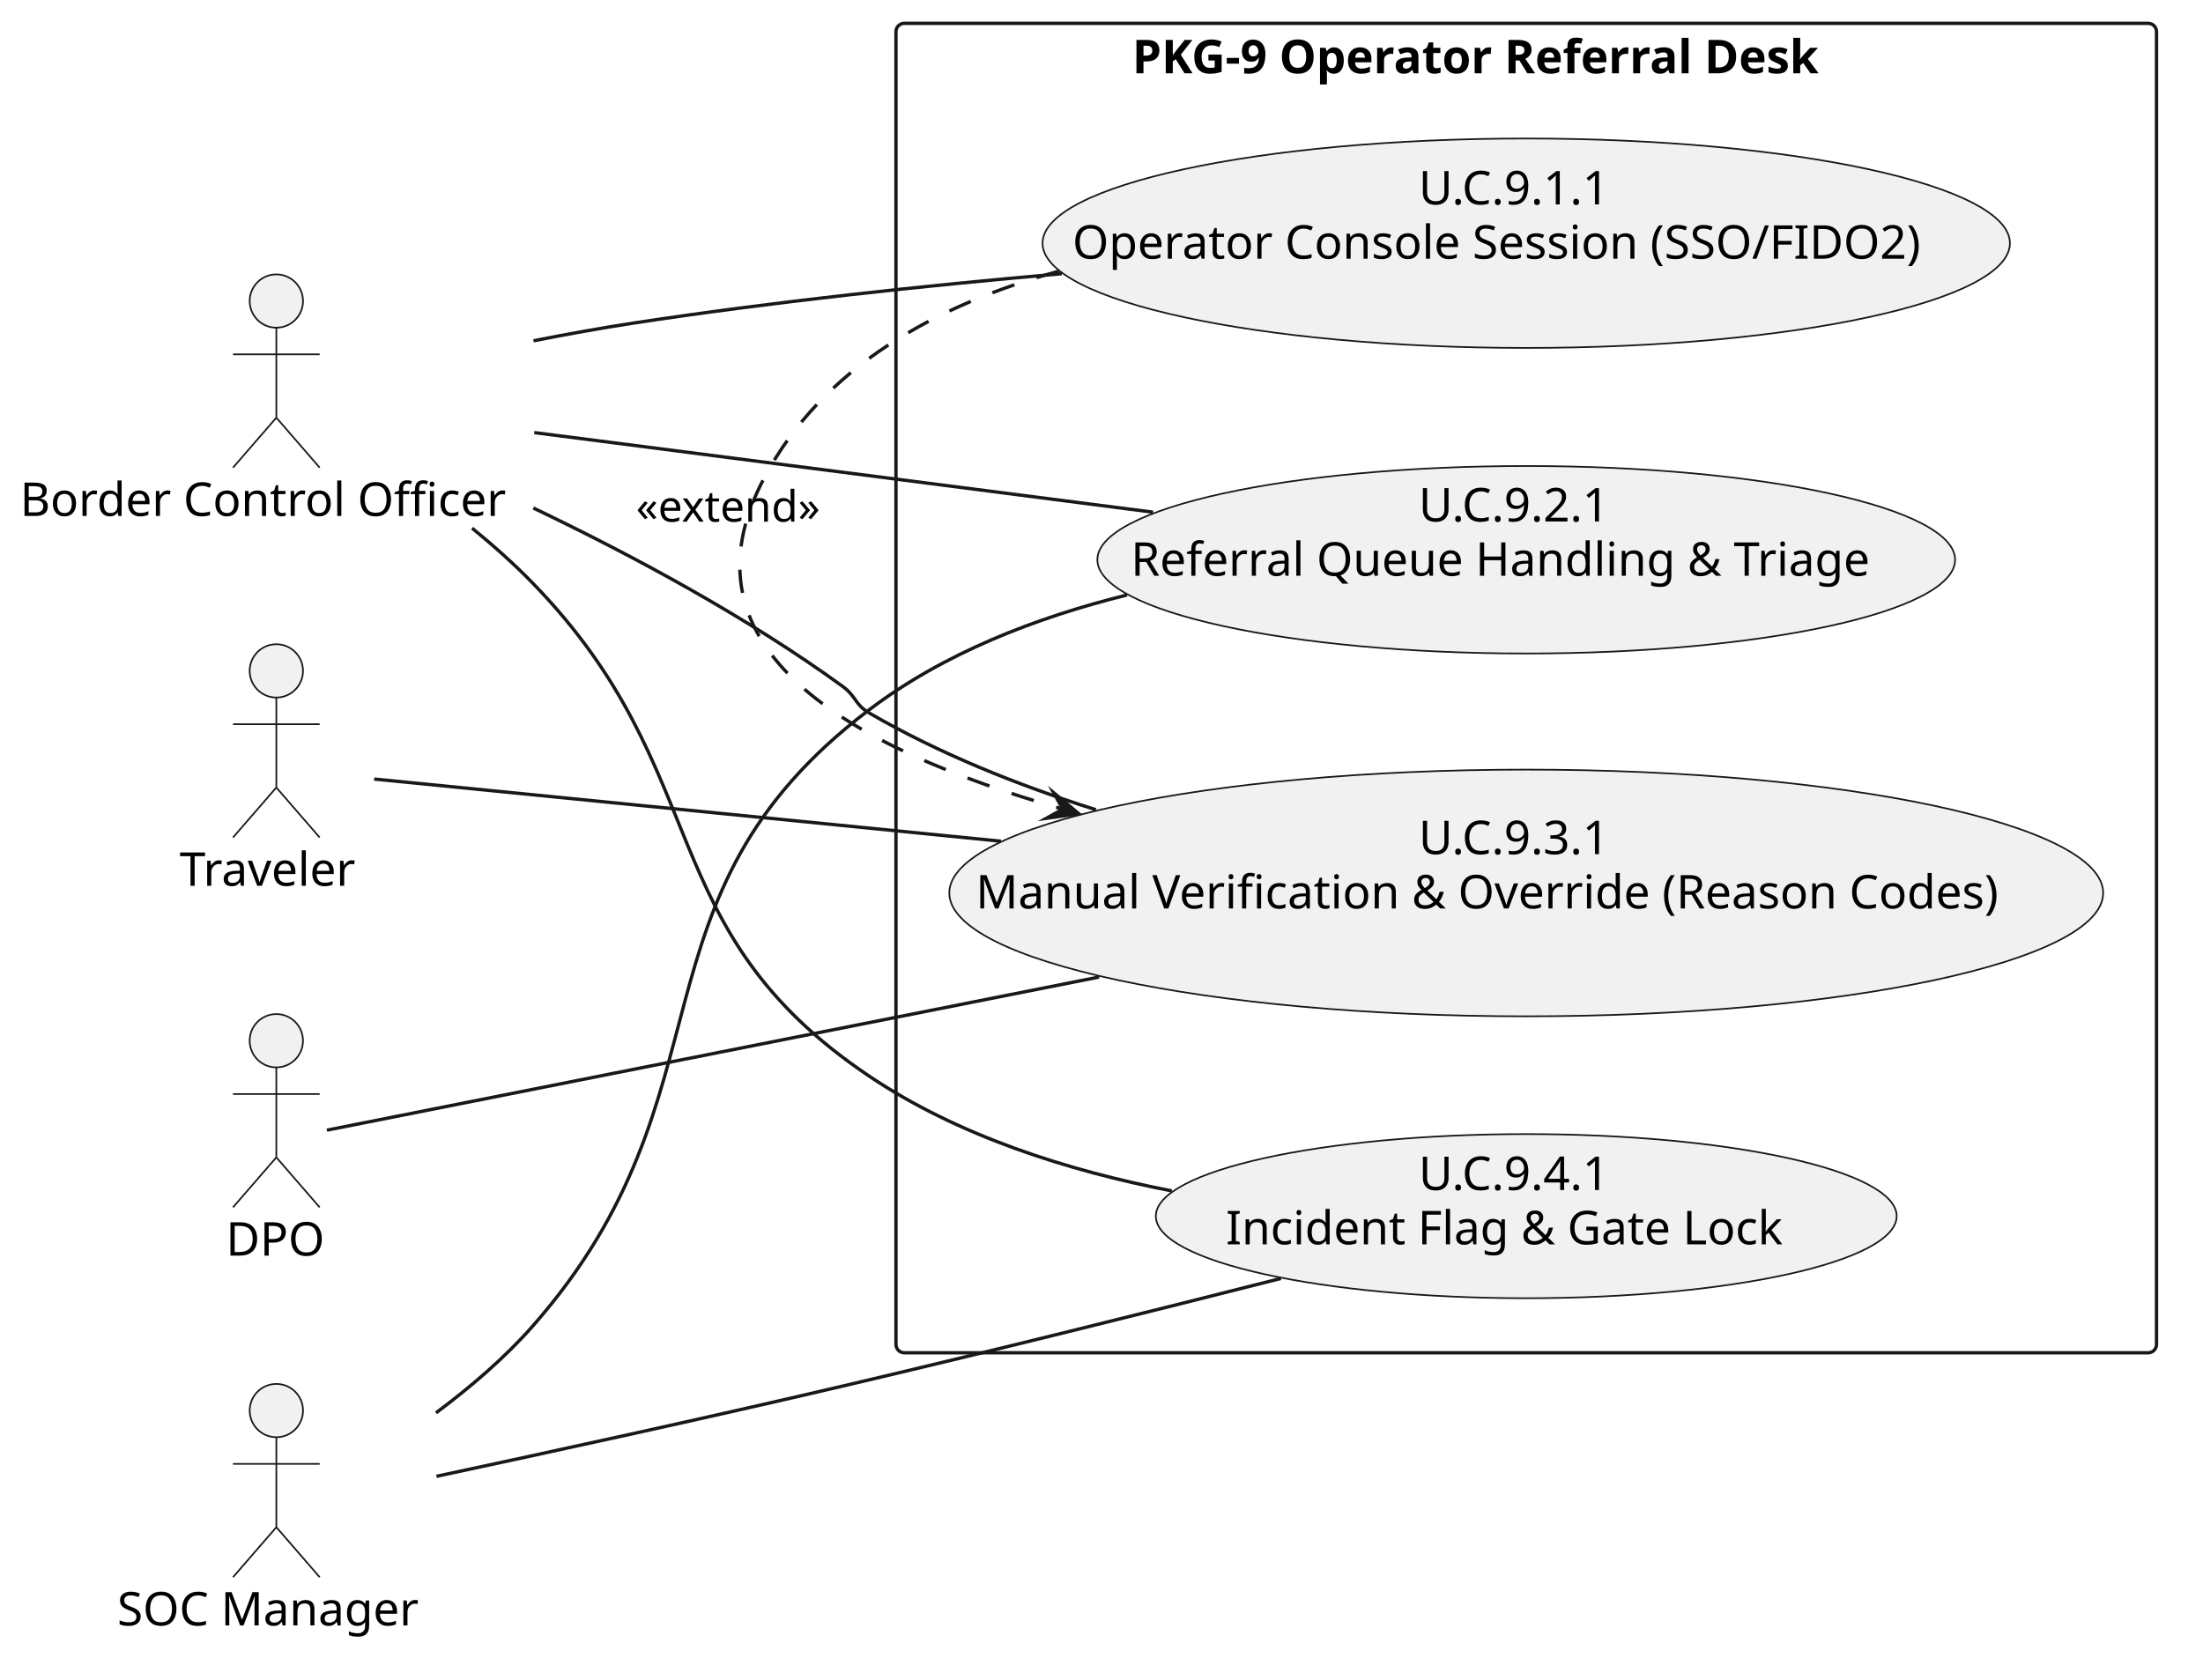
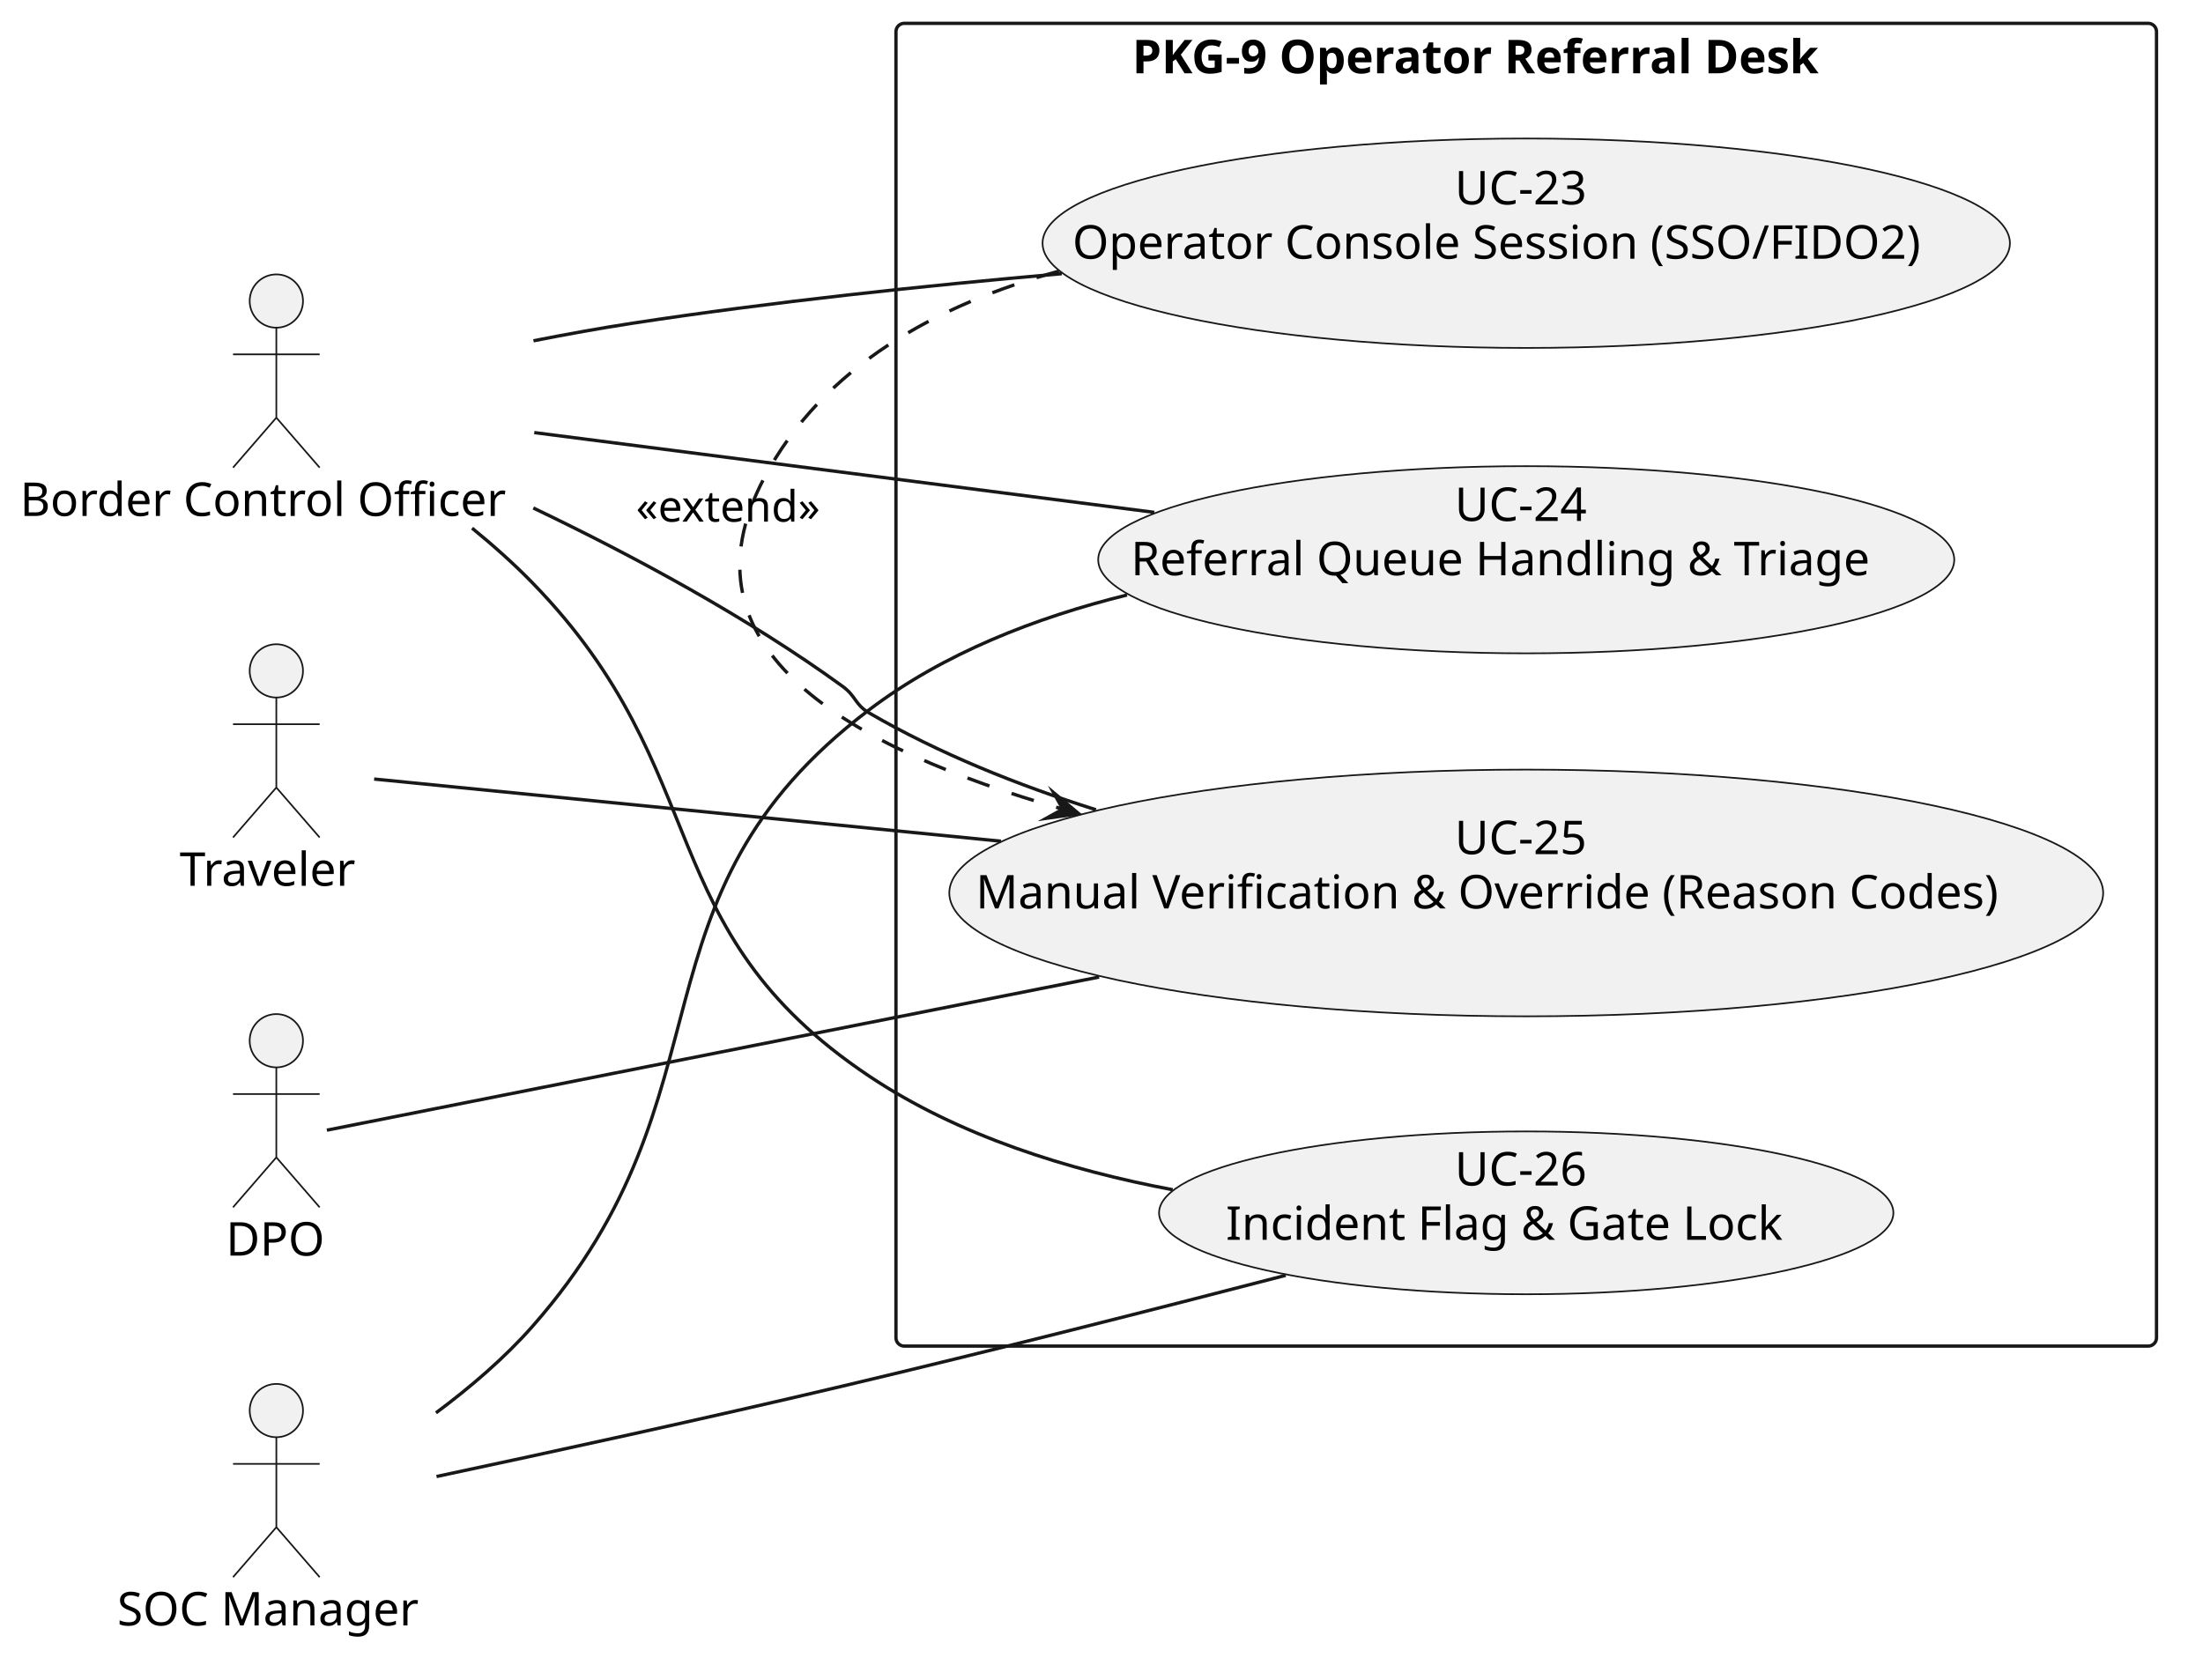
<svg xmlns="http://www.w3.org/2000/svg" version="1.1" data-diagram-type="DESCRIPTION" style="width:661px;height:504px;background:#FFFFFF;" width="661px" height="504px" viewBox="0 0 661 504" zoomAndPan="magnify" preserveAspectRatio="none" contentStyleType="text/css">
  <defs />
  <g font-family="sans-serif" lengthAdjust="spacing">
    <g class="cluster" data-qualified-name="PKG-9 Operator Referral Desk" id="ent0005" data-source-line="6">
-       <rect x="268.83" y="7" width="378.22" height="399" fill="none" style="stroke:#181818;stroke-width:1;" rx="2.5" ry="2.5" />
+       <rect x="268.83" y="7" width="378.22" height="397" fill="none" style="stroke:#181818;stroke-width:1;" rx="2.5" ry="2.5" />
      <text x="339.723" y="21.995" fill="#000" font-size="14" textLength="236.435" font-weight="700">PKG-9 Operator Referral Desk</text>
    </g>
    <g class="entity" data-qualified-name="PKG-9 Operator Referral Desk.UC911" id="ent0006" data-source-line="7">
      <ellipse cx="457.94" cy="72.996" rx="145.13" ry="31.426" fill="#F1F1F1" style="stroke:#181818;stroke-width:0.5;" />
-       <text x="425.667" y="61.347" fill="#000" font-size="14" textLength="64.545">U.C.9.1.1</text>
+       <text x="436.495" y="61.347" fill="#000" font-size="14" textLength="42.889">UC-23</text>
      <text x="321.775" y="77.644" fill="#000" font-size="14" textLength="272.33">Operator Console Session (SSO/FIDO2)</text>
    </g>
    <g class="entity" data-qualified-name="PKG-9 Operator Referral Desk.UC921" id="ent0007" data-source-line="8">
-       <ellipse cx="457.939" cy="167.996" rx="128.679" ry="28.136" fill="#F1F1F1" style="stroke:#181818;stroke-width:0.5;" />
-       <text x="425.666" y="156.5" fill="#000" font-size="14" textLength="64.545">U.C.9.2.1</text>
-       <text x="339.311" y="172.797" fill="#000" font-size="14" textLength="237.255">Referral Queue Handling &amp; Triage</text>
+       <ellipse cx="457.939" cy="167.996" rx="128.429" ry="28.086" fill="#F1F1F1" style="stroke:#181818;stroke-width:0.5;" />
+       <text x="436.495" y="156.347" fill="#000" font-size="14" textLength="42.889">UC-24</text>
+       <text x="339.311" y="172.644" fill="#000" font-size="14" textLength="237.255">Referral Queue Handling &amp; Triage</text>
    </g>
    <g class="entity" data-qualified-name="PKG-9 Operator Referral Desk.UC931" id="ent0008" data-source-line="9">
      <ellipse cx="457.941" cy="268.002" rx="173.111" ry="37.022" fill="#F1F1F1" style="stroke:#181818;stroke-width:0.5;" />
-       <text x="425.668" y="256.354" fill="#000" font-size="14" textLength="64.545">U.C.9.3.1</text>
+       <text x="436.496" y="256.354" fill="#000" font-size="14" textLength="42.889">UC-25</text>
      <text x="292.781" y="272.651" fill="#000" font-size="14" textLength="330.319">Manual Verification &amp; Override (Reason Codes)</text>
    </g>
    <g class="entity" data-qualified-name="PKG-9 Operator Referral Desk.UC941" id="ent0009" data-source-line="10">
-       <ellipse cx="457.945" cy="364.999" rx="111.145" ry="24.629" fill="#F1F1F1" style="stroke:#181818;stroke-width:0.5;" />
-       <text x="425.672" y="357.152" fill="#000" font-size="14" textLength="64.545">U.C.9.4.1</text>
-       <text x="367.806" y="373.449" fill="#000" font-size="14" textLength="180.277">Incident Flag &amp; Gate Lock</text>
+       <ellipse cx="457.939" cy="364.004" rx="110.169" ry="24.434" fill="#F1F1F1" style="stroke:#181818;stroke-width:0.5;" />
+       <text x="436.495" y="355.8" fill="#000" font-size="14" textLength="42.889">UC-26</text>
+       <text x="367.8" y="372.097" fill="#000" font-size="14" textLength="180.277">Incident Flag &amp; Gate Lock</text>
    </g>
    <g class="entity" data-qualified-name="BCO" id="ent0001" data-source-line="2">
      <ellipse cx="82.915" cy="90.35" rx="8" ry="8" fill="#F1F1F1" style="stroke:#181818;stroke-width:0.5;" />
      <path d="M82.915,98.35 L82.915,125.35 M69.915,106.35 L95.915,106.35 M82.915,125.35 L69.915,140.35 M82.915,125.35 L95.915,140.35" style="stroke:#181818;stroke-width:0.5;" fill="none" />
      <text x="6" y="154.845" fill="#000" font-size="14" textLength="153.829">Border Control Officer</text>
    </g>
    <g class="entity" data-qualified-name="TRV" id="ent0002" data-source-line="3">
      <ellipse cx="82.912" cy="201.35" rx="8" ry="8" fill="#F1F1F1" style="stroke:#181818;stroke-width:0.5;" />
      <path d="M82.912,209.35 L82.912,236.35 M69.912,217.35 L95.912,217.35 M82.912,236.35 L69.912,251.35 M82.912,236.35 L95.912,251.35" style="stroke:#181818;stroke-width:0.5;" fill="none" />
      <text x="53.89" y="265.845" fill="#000" font-size="14" textLength="58.044">Traveler</text>
    </g>
    <g class="entity" data-qualified-name="SOC" id="ent0003" data-source-line="4">
      <ellipse cx="82.919" cy="423.35" rx="8" ry="8" fill="#F1F1F1" style="stroke:#181818;stroke-width:0.5;" />
      <path d="M82.919,431.35 L82.919,458.35 M69.919,439.35 L95.919,439.35 M82.919,458.35 L69.919,473.35 M82.919,458.35 L95.919,473.35" style="stroke:#181818;stroke-width:0.5;" fill="none" />
      <text x="35.17" y="487.845" fill="#000" font-size="14" textLength="95.498">SOC Manager</text>
    </g>
    <g class="entity" data-qualified-name="DPO" id="ent0004" data-source-line="5">
      <ellipse cx="82.911" cy="312.35" rx="8" ry="8" fill="#F1F1F1" style="stroke:#181818;stroke-width:0.5;" />
      <path d="M82.911,320.35 L82.911,347.35 M69.911,328.35 L95.911,328.35 M82.911,347.35 L69.911,362.35 M82.911,347.35 L95.911,362.35" style="stroke:#181818;stroke-width:0.5;" fill="none" />
      <text x="67.79" y="376.845" fill="#000" font-size="14" textLength="30.242">DPO</text>
    </g>
    <g class="link" data-entity-1="ent0001" data-entity-2="ent0006" id="lnk10" data-source-line="12" data-link-type="association">
      <path d="M160.07,102.28 C170.04,100.31 180.16,98.48 189.83,97 C231.48,90.63 277.07,85.77 318.6,82.14" style="stroke:#181818;stroke-width:1;" fill="none" id="BCO-UC911" />
    </g>
    <g class="link" data-entity-1="ent0001" data-entity-2="ent0007" id="lnk11" data-source-line="13" data-link-type="association">
-       <path d="M160.3,129.83 C213.8,136.72 286.14,146.02 345.98,153.72" style="stroke:#181818;stroke-width:1;" fill="none" id="BCO-UC921" />
+       <path d="M160.3,129.83 C213.91,136.73 286.43,146.06 346.34,153.77" style="stroke:#181818;stroke-width:1;" fill="none" id="BCO-UC921" />
    </g>
    <g class="link" data-entity-1="ent0001" data-entity-2="ent0008" id="lnk12" data-source-line="14" data-link-type="association">
      <path d="M160.02,152.46 C190.16,166.89 224.34,185.31 252.83,206 C256.9,208.96 256.48,211.47 260.83,214 C281.66,226.12 305.32,235.62 328.83,243.03" style="stroke:#181818;stroke-width:1;" fill="none" id="BCO-UC931" />
    </g>
    <g class="link" data-entity-1="ent0001" data-entity-2="ent0009" id="lnk13" data-source-line="15" data-link-type="association">
-       <path d="M141.65,158.51 C148.06,163.74 154.27,169.28 159.83,175 C215.34,232.1 194.72,278.6 260.83,323 C287.49,340.91 320.41,351.37 351.6,357.42" style="stroke:#181818;stroke-width:1;" fill="none" id="BCO-UC941" />
+       <path d="M141.65,158.51 C148.06,163.74 154.27,169.28 159.83,175 C215.34,232.1 194.61,278.76 260.83,323 C287.58,340.88 320.6,351.19 351.87,357.07" style="stroke:#181818;stroke-width:1;" fill="none" id="BCO-UC941" />
    </g>
    <g class="link" data-entity-1="ent0002" data-entity-2="ent0008" id="lnk14" data-source-line="16" data-link-type="association">
      <path d="M112.26,233.81 C152.55,237.81 229.4,245.43 300.32,252.47" style="stroke:#181818;stroke-width:1;" fill="none" id="TRV-UC931" />
    </g>
    <g class="link" data-entity-1="ent0003" data-entity-2="ent0007" id="lnk15" data-source-line="17" data-link-type="association">
      <path d="M130.82,424.03 C141.12,416.36 151.44,407.53 159.83,398 C221.72,327.68 186.16,269.57 260.83,213 C283.17,196.07 310.78,185.34 338.16,178.57" style="stroke:#181818;stroke-width:1;" fill="none" id="SOC-UC921" />
    </g>
    <g class="link" data-entity-1="ent0003" data-entity-2="ent0009" id="lnk16" data-source-line="18" data-link-type="association">
-       <path d="M130.96,443.08 C164.89,435.83 211.76,425.63 252.83,416 C296.57,405.75 345.4,393.57 384.33,383.69" style="stroke:#181818;stroke-width:1;" fill="none" id="SOC-UC941" />
+       <path d="M130.98,443.14 C164.91,435.92 211.79,425.72 252.83,416 C297.13,405.51 346.62,392.92 385.77,382.76" style="stroke:#181818;stroke-width:1;" fill="none" id="SOC-UC941" />
    </g>
    <g class="link" data-entity-1="ent0004" data-entity-2="ent0008" id="lnk17" data-source-line="19" data-link-type="association">
      <path d="M98.08,339.19 C135.94,331.68 242.53,310.54 329.78,293.23" style="stroke:#181818;stroke-width:1;" fill="none" id="DPO-UC931" />
    </g>
    <g class="link" data-entity-1="ent0006" data-entity-2="ent0008" id="lnk18" data-source-line="20" data-link-type="dependency">
      <path d="M317.73,81.38 C281.13,91.41 246.99,109.99 229.26,143.5 C202.16,194.75 254.803,224.526 318.883,242.846" style="stroke:#181818;stroke-width:1;stroke-dasharray:7,7;" fill="none" id="UC911-to-UC931" />
      <polygon points="323.69,244.22,316.136,237.9,318.883,242.846,313.937,245.592,323.69,244.22" fill="#181818" style="stroke:#181818;stroke-width:1;stroke-linejoin:miter;stroke-miterlimit:10;" />
      <text x="190.83" y="156.567" fill="#000" font-size="13" textLength="61.185">«extend»</text>
    </g>
  </g>
</svg>
